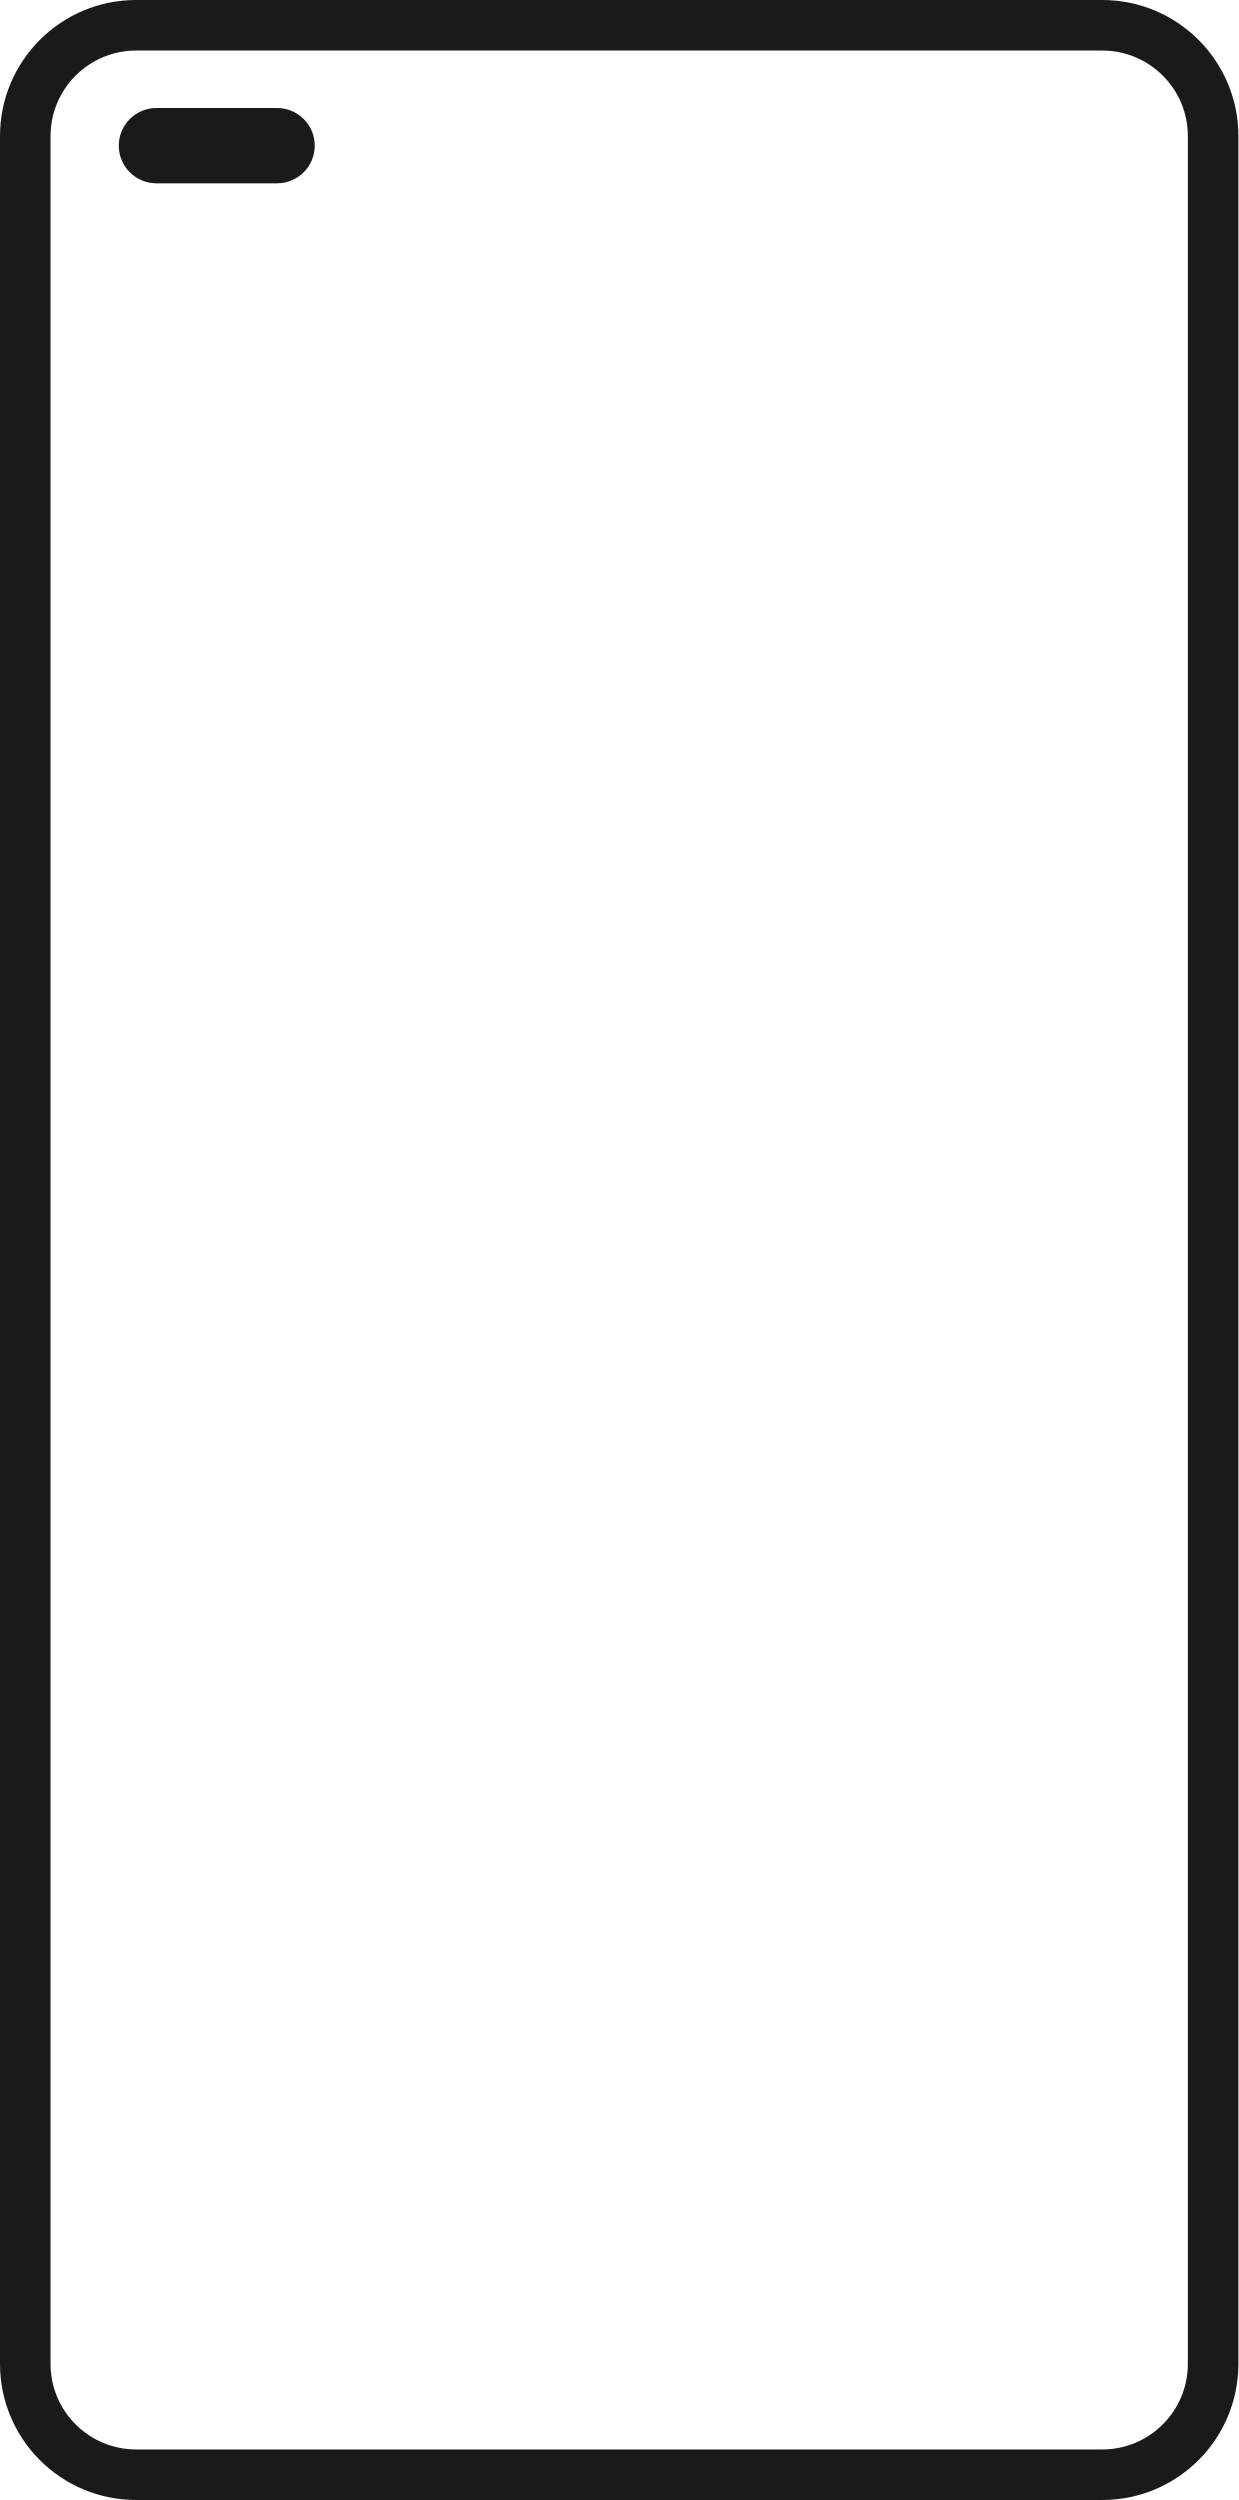
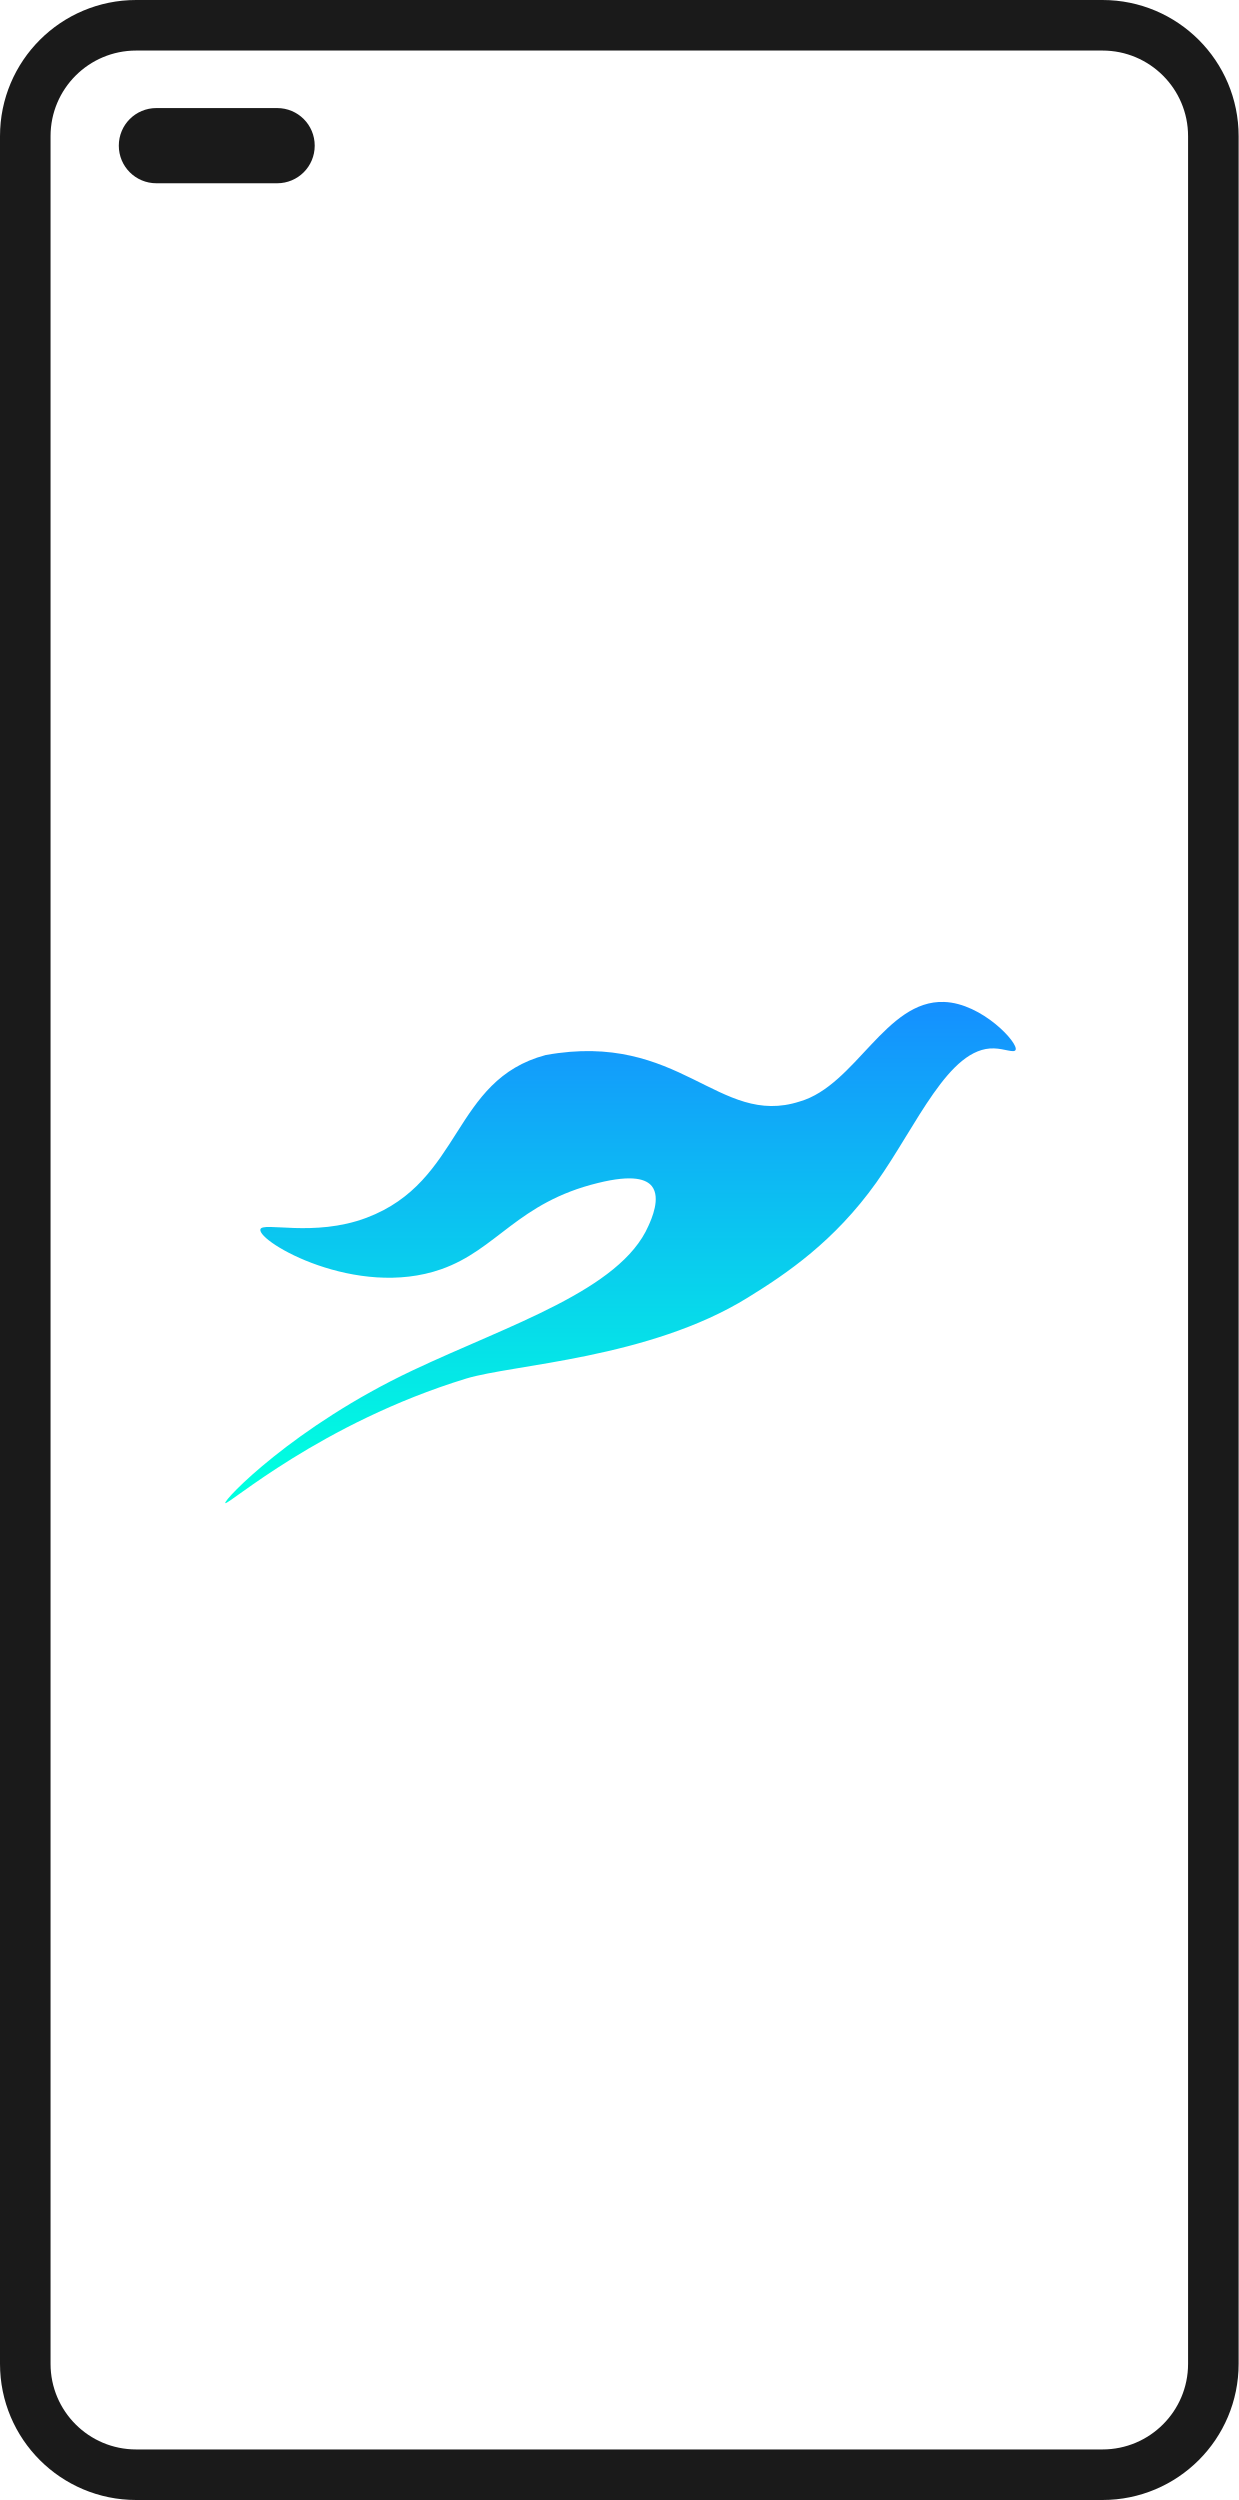
- <svg xmlns="http://www.w3.org/2000/svg" id="Layer_1" data-name="Layer 1" viewBox="0 0 391.92 791.18">
-   <defs>
-     <style>.cls-1{fill:none;stroke:#1a1a1a;stroke-miterlimit:10;stroke-width:16px;}.cls-2{fill:#1a1a1a;}</style>
-   </defs>
-   <rect class="cls-1" x="8" y="8" width="375.92" height="775.18" rx="35.08" />
-   <rect class="cls-2" x="37.59" y="34.18" width="62.02" height="23.83" rx="11.92" />
+ <svg xmlns="http://www.w3.org/2000/svg" version="1.1" id="Layer_1" x="0px" y="0px" viewBox="0 0 391.9 791.2" style="enable-background:new 0 0 391.9 791.2;" xml:space="preserve">
+   <style type="text/css">
+ 	.st0{fill:none;stroke:#1A1A1A;stroke-width:16;stroke-miterlimit:10;}
+ 	.st1{fill:#1A1A1A;}
+ 	.st2{fill-rule:evenodd;clip-rule:evenodd;fill:url(#SVGID_1_);}
+ </style>
+   <path class="st0" d="M43.1,8h305.8C368.3,8,384,23.7,384,43.1v705c0,19.4-15.7,35.1-35.1,35.1H43.1C23.7,783.2,8,767.5,8,748.1v-705  C8,23.7,23.7,8,43.1,8z" />
+   <path class="st1" d="M49.5,34.2h38.2c6.6,0,11.9,5.3,11.9,11.9l0,0c0,6.6-5.3,11.9-11.9,11.9H49.5c-6.6,0-11.9-5.3-11.9-11.9l0,0  C37.6,39.5,42.9,34.2,49.5,34.2z" />
+   <linearGradient id="SVGID_1_" gradientUnits="userSpaceOnUse" x1="196.295" y1="476.94" x2="196.295" y2="318.298" gradientTransform="matrix(1 0 0 -1 0 794)">
+     <stop offset="0" style="stop-color:#158FFF" />
+     <stop offset="0.943" style="stop-color:#00FFE0" />
+   </linearGradient>
+   <path class="st2" d="M206.3,375.4c2.9,3.7-0.1,10.4-1.1,12.6c-8.9,20.3-43.9,31.2-74.6,45.7c-37.5,17.7-60,41.1-59.3,42  s30.2-25.3,76.2-39.4c14.7-4.5,57.9-6.3,89.1-25.6c12.5-7.7,27.5-17.9,40.7-36.4c12.8-18,23-43,37.3-42.5c3.3,0.1,6.3,1.5,6.8,0.5  c1.1-2.1-10.6-14.8-22.6-15.2c-18.5-0.7-28,26.4-45.7,31.5c-25.7,8.3-37.8-22.4-80.4-14.7c-29.7,7.9-26.2,40-56.7,51.5  c-16.7,6.3-33.1,1.1-33.6,3.7c-0.8,4,30.4,22,57.2,12.6c17.7-6.2,24.2-21.1,49.6-27.3C200.5,371.6,204.6,373.3,206.3,375.4z" />
</svg>
